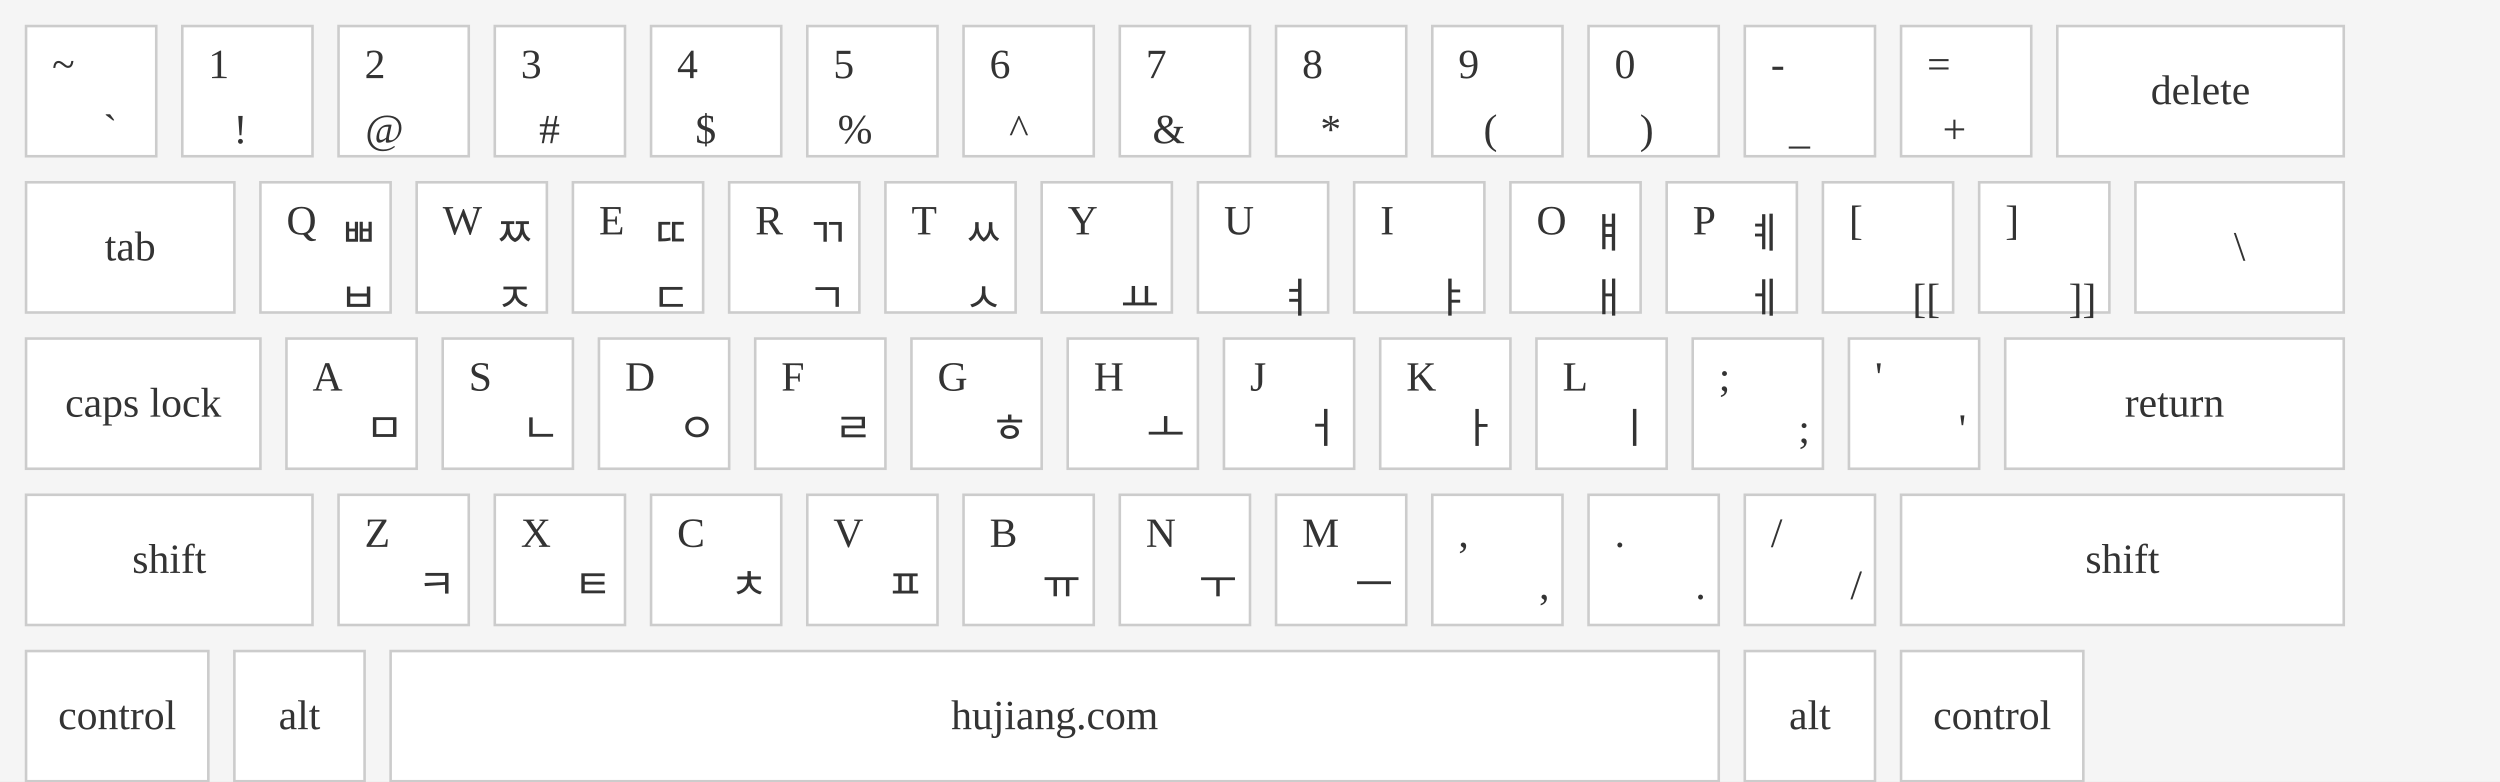
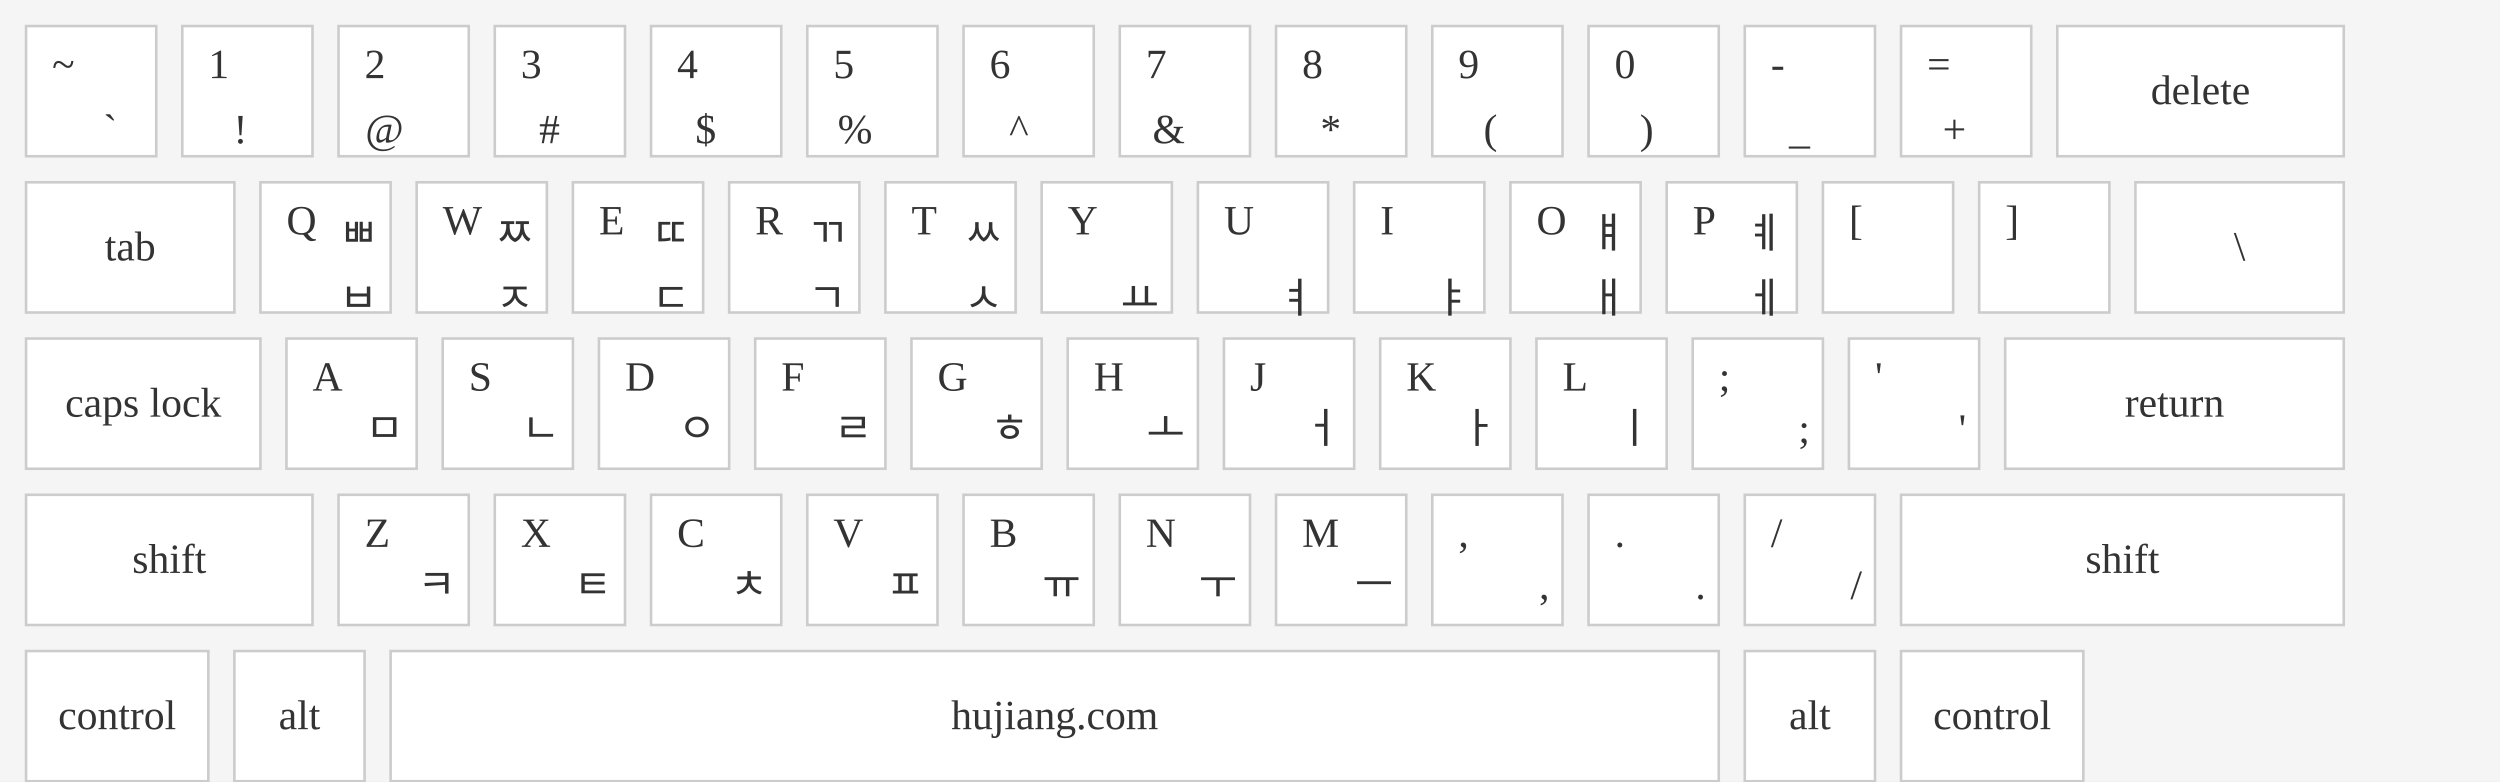
<svg width="960" height="300">
  <rect width="960" height="300" fill="#f5f5f5" />
  <g>
    <rect x="10" y="10" width="50" height="50" fill="white" stroke="#cccccc" stroke-width="1" />
    <text x="20" y="30" font-size="16" fill="#333333">~</text>
    <text x="45" y="55" font-size="16" text-anchor="end" fill="#333333">`</text>
    <rect x="70" y="10" width="50" height="50" fill="white" stroke="#cccccc" stroke-width="1" />
    <text x="80" y="30" font-size="16" fill="#333333">1</text>
    <text x="95" y="55" font-size="16" text-anchor="end" fill="#333333">!</text>
    <rect x="130" y="10" width="50" height="50" fill="white" stroke="#cccccc" stroke-width="1" />
    <text x="140" y="30" font-size="16" fill="#333333">2</text>
    <text x="155" y="55" font-size="16" text-anchor="end" fill="#333333">@</text>
    <rect x="190" y="10" width="50" height="50" fill="white" stroke="#cccccc" stroke-width="1" />
    <text x="200" y="30" font-size="16" fill="#333333">3</text>
    <text x="215" y="55" font-size="16" text-anchor="end" fill="#333333">#</text>
    <rect x="250" y="10" width="50" height="50" fill="white" stroke="#cccccc" stroke-width="1" />
    <text x="260" y="30" font-size="16" fill="#333333">4</text>
    <text x="275" y="55" font-size="16" text-anchor="end" fill="#333333">$</text>
    <rect x="310" y="10" width="50" height="50" fill="white" stroke="#cccccc" stroke-width="1" />
    <text x="320" y="30" font-size="16" fill="#333333">5</text>
    <text x="335" y="55" font-size="16" text-anchor="end" fill="#333333">%</text>
    <rect x="370" y="10" width="50" height="50" fill="white" stroke="#cccccc" stroke-width="1" />
    <text x="380" y="30" font-size="16" fill="#333333">6</text>
    <text x="395" y="55" font-size="16" text-anchor="end" fill="#333333">^</text>
    <rect x="430" y="10" width="50" height="50" fill="white" stroke="#cccccc" stroke-width="1" />
    <text x="440" y="30" font-size="16" fill="#333333">7</text>
    <text x="455" y="55" font-size="16" text-anchor="end" fill="#333333">&amp;</text>
    <rect x="490" y="10" width="50" height="50" fill="white" stroke="#cccccc" stroke-width="1" />
    <text x="500" y="30" font-size="16" fill="#333333">8</text>
    <text x="515" y="55" font-size="16" text-anchor="end" fill="#333333">*</text>
    <rect x="550" y="10" width="50" height="50" fill="white" stroke="#cccccc" stroke-width="1" />
    <text x="560" y="30" font-size="16" fill="#333333">9</text>
    <text x="575" y="55" font-size="16" text-anchor="end" fill="#333333">(</text>
    <rect x="610" y="10" width="50" height="50" fill="white" stroke="#cccccc" stroke-width="1" />
    <text x="620" y="30" font-size="16" fill="#333333">0</text>
    <text x="635" y="55" font-size="16" text-anchor="end" fill="#333333">)</text>
    <rect x="670" y="10" width="50" height="50" fill="white" stroke="#cccccc" stroke-width="1" />
    <text x="680" y="30" font-size="16" fill="#333333">-</text>
    <text x="695" y="55" font-size="16" text-anchor="end" fill="#333333">_</text>
    <rect x="730" y="10" width="50" height="50" fill="white" stroke="#cccccc" stroke-width="1" />
    <text x="740" y="30" font-size="16" fill="#333333">=</text>
    <text x="755" y="55" font-size="16" text-anchor="end" fill="#333333">+</text>
    <rect x="790" y="10" width="110" height="50" fill="white" stroke="#cccccc" stroke-width="1" />
    <text x="845" y="40" font-size="16" text-anchor="middle" fill="#333333">delete</text>
  </g>
  <g>
    <rect x="10" y="70" width="80" height="50" fill="white" stroke="#cccccc" stroke-width="1" />
    <text x="50" y="100" font-size="16" text-anchor="middle" fill="#333333">tab</text>
    <rect class="q" x="100" y="70" width="50" height="50" fill="white" stroke="#cccccc" stroke-width="1" />
    <text x="110" y="90" font-size="16" fill="#333333">Q</text>
    <text x="145" y="95" font-size="16" text-anchor="end" fill="#333333">ㅃ</text>
    <text x="145" y="120" font-size="16" text-anchor="end" fill="#333333">ㅂ</text>
    <rect class="w" x="160" y="70" width="50" height="50" fill="white" stroke="#cccccc" stroke-width="1" />
    <text x="170" y="90" font-size="16" fill="#333333">W</text>
    <text x="205" y="95" font-size="16" text-anchor="end" fill="#333333">ㅉ</text>
    <text x="205" y="120" font-size="16" text-anchor="end" fill="#333333">ㅈ</text>
    <rect class="e" x="220" y="70" width="50" height="50" fill="white" stroke="#cccccc" stroke-width="1" />
    <text x="230" y="90" font-size="16" fill="#333333">E</text>
    <text x="265" y="95" font-size="16" text-anchor="end" fill="#333333">ㄸ</text>
    <text x="265" y="120" font-size="16" text-anchor="end" fill="#333333">ㄷ</text>
    <rect class="r" x="280" y="70" width="50" height="50" fill="white" stroke="#cccccc" stroke-width="1" />
    <text x="290" y="90" font-size="16" fill="#333333">R</text>
    <text x="325" y="95" font-size="16" text-anchor="end" fill="#333333">ㄲ</text>
    <text x="325" y="120" font-size="16" text-anchor="end" fill="#333333">ㄱ</text>
    <rect class="t" x="340" y="70" width="50" height="50" fill="white" stroke="#cccccc" stroke-width="1" />
    <text x="350" y="90" font-size="16" fill="#333333">T</text>
    <text x="385" y="95" font-size="16" text-anchor="end" fill="#333333">ㅆ</text>
    <text x="385" y="120" font-size="16" text-anchor="end" fill="#333333">ㅅ</text>
    <rect class="y" x="400" y="70" width="50" height="50" fill="white" stroke="#cccccc" stroke-width="1" />
    <text x="410" y="90" font-size="16" fill="#333333">Y</text>
    <text x="445" y="120" font-size="16" text-anchor="end" fill="#333333">ㅛ</text>
    <rect class="u" x="460" y="70" width="50" height="50" fill="white" stroke="#cccccc" stroke-width="1" />
    <text x="470" y="90" font-size="16" fill="#333333">U</text>
    <text x="505" y="120" font-size="16" text-anchor="end" fill="#333333">ㅕ</text>
    <rect class="i" x="520" y="70" width="50" height="50" fill="white" stroke="#cccccc" stroke-width="1" />
    <text x="530" y="90" font-size="16" fill="#333333">I</text>
    <text x="565" y="120" font-size="16" text-anchor="end" fill="#333333">ㅑ</text>
    <rect class="o" x="580" y="70" width="50" height="50" fill="white" stroke="#cccccc" stroke-width="1" />
    <text x="590" y="90" font-size="16" fill="#333333">O</text>
    <text x="625" y="120" font-size="16" text-anchor="end" fill="#333333">ㅐ</text>
    <text x="625" y="95" font-size="16" text-anchor="end" fill="#333333">ㅒ</text>
    <rect class="p" x="640" y="70" width="50" height="50" fill="white" stroke="#cccccc" stroke-width="1" />
    <text x="650" y="90" font-size="16" fill="#333333">P</text>
    <text x="685" y="120" font-size="16" text-anchor="end" fill="#333333">ㅔ</text>
    <text x="685" y="95" font-size="16" text-anchor="end" fill="#333333">ㅖ</text>
    <rect x="700" y="70" width="50" height="50" fill="white" stroke="#cccccc" stroke-width="1" />
    <text x="710" y="90" font-size="16" fill="#333333">[</text>
-     <text x="745" y="120" font-size="16" text-anchor="end" fill="#333333">[[</text>
    <rect x="760" y="70" width="50" height="50" fill="white" stroke="#cccccc" stroke-width="1" />
    <text x="770" y="90" font-size="16" fill="#333333">]</text>
-     <text x="805" y="120" font-size="16" text-anchor="end" fill="#333333">]]</text>
    <rect x="820" y="70" width="80" height="50" fill="white" stroke="#cccccc" stroke-width="1" />
    <text x="860" y="100" font-size="16" text-anchor="middle" fill="#333333">\</text>
  </g>
  <g>
    <rect x="10" y="130" width="90" height="50" fill="white" stroke="#cccccc" stroke-width="1" />
    <text x="55" y="160" font-size="16" text-anchor="middle" fill="#333333">caps lock</text>
    <rect class="a" x="110" y="130" width="50" height="50" fill="white" stroke="#cccccc" stroke-width="1" />
    <text x="120" y="150" font-size="16" fill="#333333">A</text>
    <text x="155" y="170" font-size="16" text-anchor="end" fill="#333333">ㅁ</text>
    <rect class="s" x="170" y="130" width="50" height="50" fill="white" stroke="#cccccc" stroke-width="1" />
    <text x="180" y="150" font-size="16" fill="#333333">S</text>
    <text x="215" y="170" font-size="16" text-anchor="end" fill="#333333">ㄴ</text>
    <rect class="d" x="230" y="130" width="50" height="50" fill="white" stroke="#cccccc" stroke-width="1" />
    <text x="240" y="150" font-size="16" fill="#333333">D</text>
    <text x="275" y="170" font-size="16" text-anchor="end" fill="#333333">ㅇ</text>
    <rect class="f" x="290" y="130" width="50" height="50" fill="white" stroke="#cccccc" stroke-width="1" />
    <text x="300" y="150" font-size="16" fill="#333333">F</text>
    <text x="335" y="170" font-size="16" text-anchor="end" fill="#333333">ㄹ</text>
    <rect class="g" x="350" y="130" width="50" height="50" fill="white" stroke="#cccccc" stroke-width="1" />
    <text x="360" y="150" font-size="16" fill="#333333">G</text>
    <text x="395" y="170" font-size="16" text-anchor="end" fill="#333333">ㅎ</text>
    <rect class="h" x="410" y="130" width="50" height="50" fill="white" stroke="#cccccc" stroke-width="1" />
    <text x="420" y="150" font-size="16" fill="#333333">H</text>
    <text x="455" y="170" font-size="16" text-anchor="end" fill="#333333">ㅗ</text>
    <rect class="j" x="470" y="130" width="50" height="50" fill="white" stroke="#cccccc" stroke-width="1" />
    <text x="480" y="150" font-size="16" fill="#333333">J</text>
    <text x="515" y="170" font-size="16" text-anchor="end" fill="#333333">ㅓ</text>
    <rect class="k" x="530" y="130" width="50" height="50" fill="white" stroke="#cccccc" stroke-width="1" />
    <text x="540" y="150" font-size="16" fill="#333333">K</text>
    <text x="575" y="170" font-size="16" text-anchor="end" fill="#333333">ㅏ</text>
    <rect class="l" x="590" y="130" width="50" height="50" fill="white" stroke="#cccccc" stroke-width="1" />
    <text x="600" y="150" font-size="16" fill="#333333">L</text>
    <text x="635" y="170" font-size="16" text-anchor="end" fill="#333333">ㅣ</text>
    <rect x="650" y="130" width="50" height="50" fill="white" stroke="#cccccc" stroke-width="1" />
    <text x="660" y="150" font-size="16" fill="#333333">;</text>
    <text x="695" y="170" font-size="16" text-anchor="end" fill="#333333">;</text>
    <rect x="710" y="130" width="50" height="50" fill="white" stroke="#cccccc" stroke-width="1" />
    <text x="720" y="150" font-size="16" fill="#333333">'</text>
    <text x="755" y="170" font-size="16" text-anchor="end" fill="#333333">'</text>
    <rect x="770" y="130" width="130" height="50" fill="white" stroke="#cccccc" stroke-width="1" />
    <text x="835" y="160" font-size="16" text-anchor="middle" fill="#333333">return</text>
  </g>
  <g>
    <rect class="shift" x="10" y="190" width="110" height="50" fill="white" stroke="#cccccc" stroke-width="1" />
    <text x="65" y="220" font-size="16" text-anchor="middle" fill="#333333">shift</text>
    <rect class="z" x="130" y="190" width="50" height="50" fill="white" stroke="#cccccc" stroke-width="1" />
    <text x="140" y="210" font-size="16" fill="#333333">Z</text>
    <text x="175" y="230" font-size="16" text-anchor="end" fill="#333333">ㅋ</text>
    <rect class="x" x="190" y="190" width="50" height="50" fill="white" stroke="#cccccc" stroke-width="1" />
    <text x="200" y="210" font-size="16" fill="#333333">X</text>
    <text x="235" y="230" font-size="16" text-anchor="end" fill="#333333">ㅌ</text>
    <rect class="c" x="250" y="190" width="50" height="50" fill="white" stroke="#cccccc" stroke-width="1" />
    <text x="260" y="210" font-size="16" fill="#333333">C</text>
    <text x="295" y="230" font-size="16" text-anchor="end" fill="#333333">ㅊ</text>
    <rect class="v" x="310" y="190" width="50" height="50" fill="white" stroke="#cccccc" stroke-width="1" />
    <text x="320" y="210" font-size="16" fill="#333333">V</text>
    <text x="355" y="230" font-size="16" text-anchor="end" fill="#333333">ㅍ</text>
    <rect class="b" x="370" y="190" width="50" height="50" fill="white" stroke="#cccccc" stroke-width="1" />
    <text x="380" y="210" font-size="16" fill="#333333">B</text>
    <text x="415" y="230" font-size="16" text-anchor="end" fill="#333333">ㅠ</text>
    <rect class="n" x="430" y="190" width="50" height="50" fill="white" stroke="#cccccc" stroke-width="1" />
    <text x="440" y="210" font-size="16" fill="#333333">N</text>
    <text x="475" y="230" font-size="16" text-anchor="end" fill="#333333">ㅜ</text>
    <rect class="m" x="490" y="190" width="50" height="50" fill="white" stroke="#cccccc" stroke-width="1" />
    <text x="500" y="210" font-size="16" fill="#333333">M</text>
    <text x="535" y="230" font-size="16" text-anchor="end" fill="#333333">ㅡ</text>
    <rect x="550" y="190" width="50" height="50" fill="white" stroke="#cccccc" stroke-width="1" />
    <text x="560" y="210" font-size="16" fill="#333333">,</text>
    <text x="595" y="230" font-size="16" text-anchor="end" fill="#333333">,</text>
    <rect x="610" y="190" width="50" height="50" fill="white" stroke="#cccccc" stroke-width="1" />
    <text x="620" y="210" font-size="16" fill="#333333">.</text>
    <text x="655" y="230" font-size="16" text-anchor="end" fill="#333333">.</text>
    <rect x="670" y="190" width="50" height="50" fill="white" stroke="#cccccc" stroke-width="1" />
    <text x="680" y="210" font-size="16" fill="#333333">/</text>
    <text x="715" y="230" font-size="16" text-anchor="end" fill="#333333">/</text>
    <rect x="730" y="190" width="170" height="50" fill="white" stroke="#cccccc" stroke-width="1" />
    <text x="815" y="220" font-size="16" text-anchor="middle" fill="#333333">shift</text>
  </g>
  <g>
    <rect x="10" y="250" width="70" height="50" fill="white" stroke="#cccccc" stroke-width="1" />
    <text x="45" y="280" font-size="16" text-anchor="middle" fill="#333333">control</text>
    <rect x="90" y="250" width="50" height="50" fill="white" stroke="#cccccc" stroke-width="1" />
    <text x="115" y="280" font-size="16" text-anchor="middle" fill="#333333">alt</text>
    <rect x="150" y="250" width="510" height="50" fill="white" stroke="#cccccc" stroke-width="1" />
    <text x="405" y="280" font-size="16" text-anchor="middle" fill="#333333">hujiang.com</text>
    <rect x="670" y="250" width="50" height="50" fill="white" stroke="#cccccc" stroke-width="1" />
    <text x="695" y="280" font-size="16" text-anchor="middle" fill="#333333">alt</text>
    <rect x="730" y="250" width="70" height="50" fill="white" stroke="#cccccc" stroke-width="1" />
    <text x="765" y="280" font-size="16" text-anchor="middle" fill="#333333">control</text>
  </g>
</svg>
